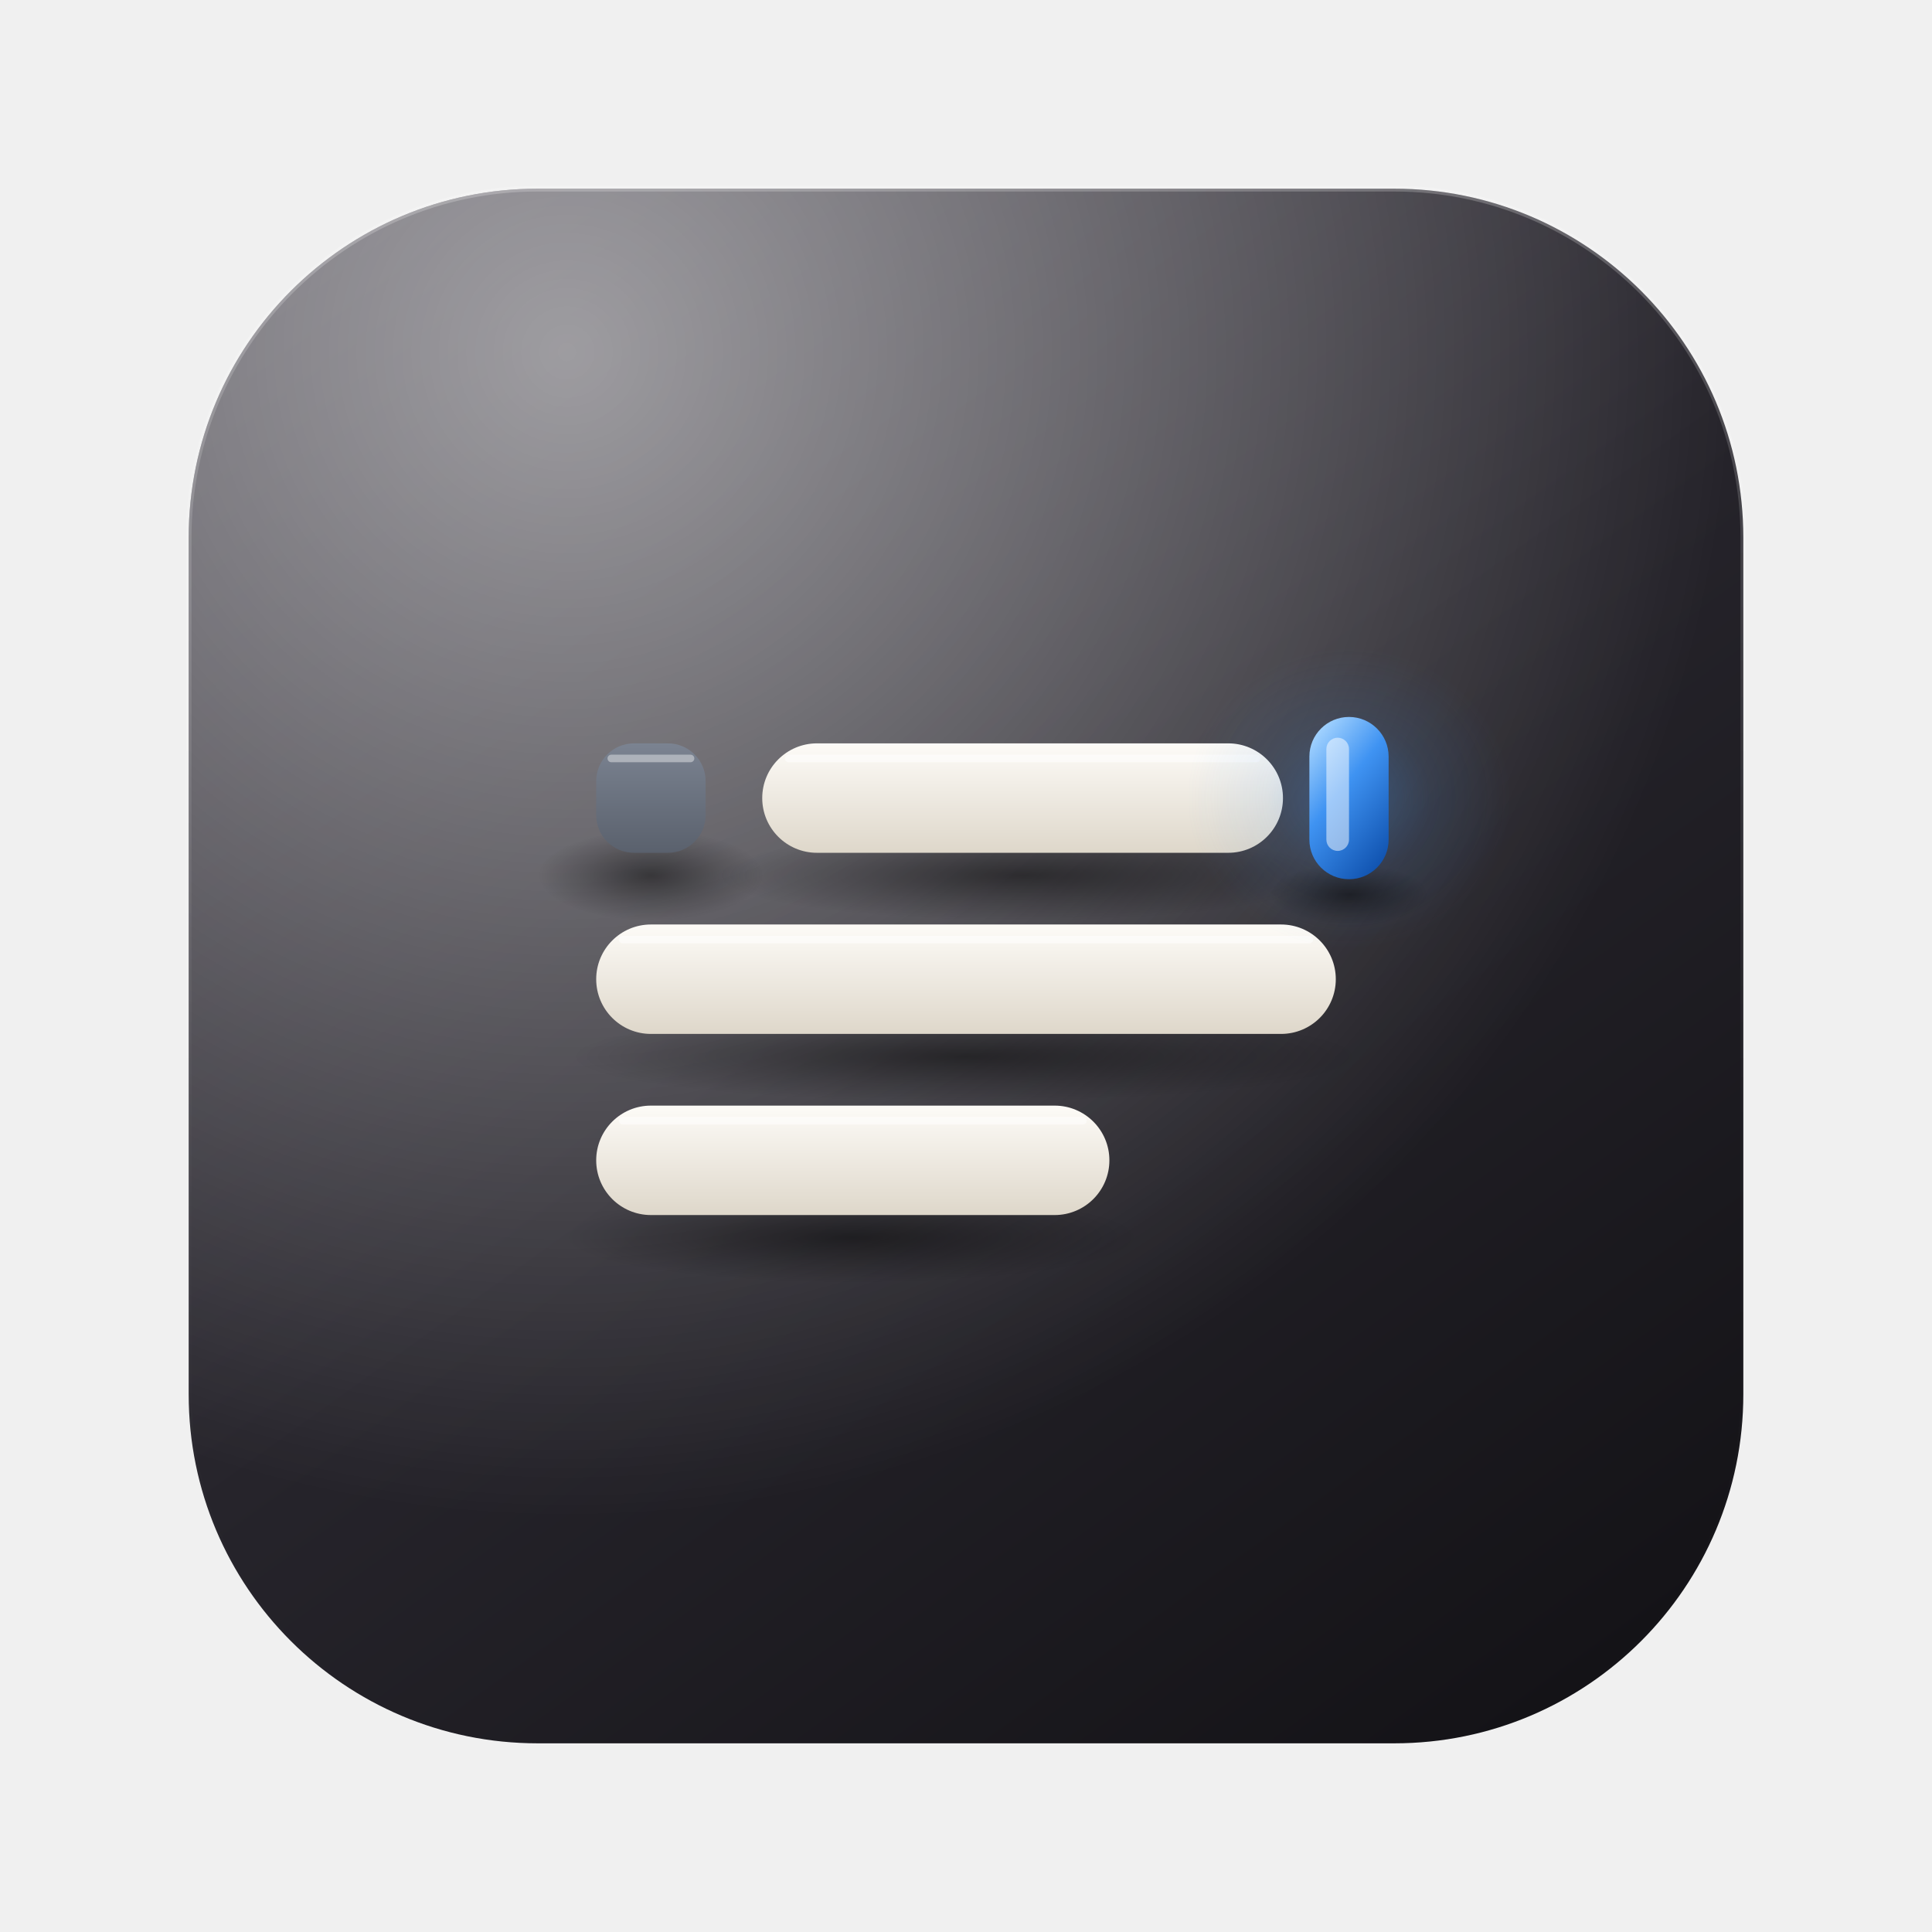
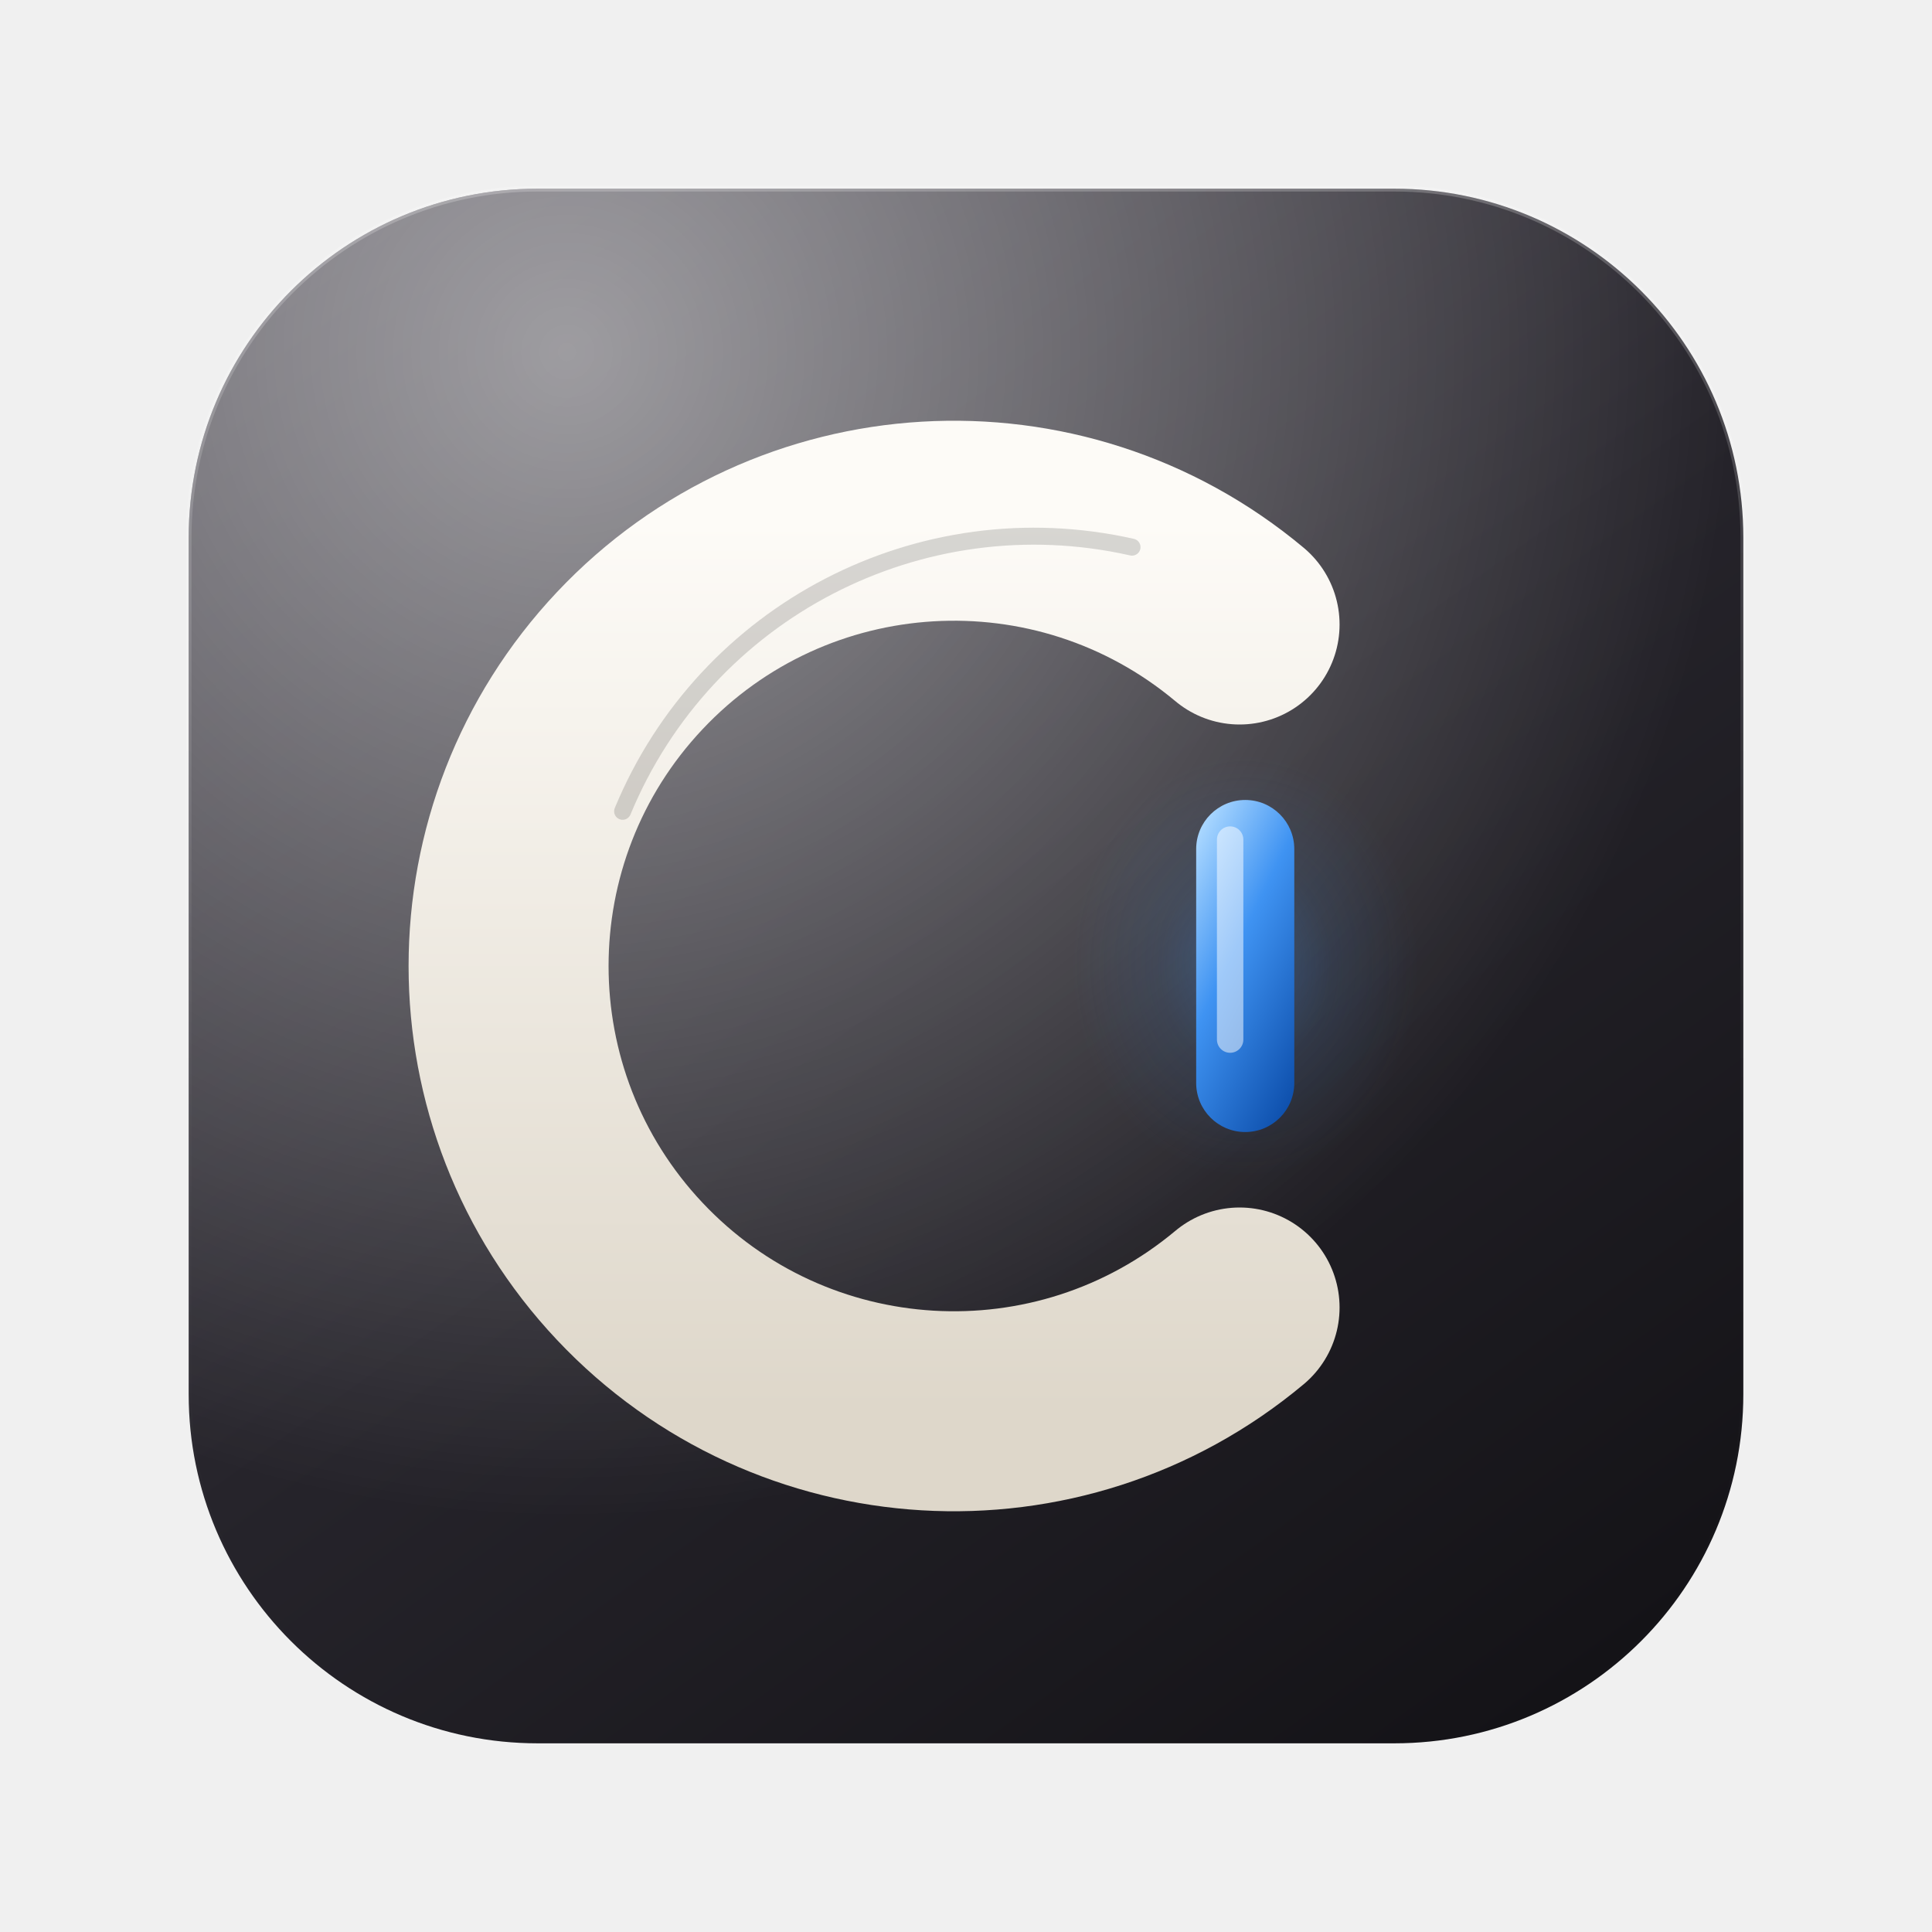
<svg xmlns="http://www.w3.org/2000/svg" viewBox="0 0 1024 1024" width="1024" height="1024" role="img" aria-label="cursive">
  <defs>
    <linearGradient id="aid-tile" x1=".14" y1="0" x2=".86" y2="1">
      <stop offset="0" stop-color="#434049" />
      <stop offset=".5" stop-color="#26242b" />
      <stop offset="1" stop-color="#141317" />
    </linearGradient>
    <radialGradient id="aid-sheen" cx=".24" cy=".1" r=".76">
      <stop offset="0" stop-color="#fff" stop-opacity=".5" />
      <stop offset="1" stop-color="#fff" stop-opacity="0" />
    </radialGradient>
    <linearGradient id="aid-edge" x1="0" y1="0" x2="0" y2="1">
      <stop offset="0" stop-color="#fff" stop-opacity=".22" />
      <stop offset=".6" stop-color="#fff" stop-opacity=".02" />
      <stop offset="1" stop-color="#fff" stop-opacity="0" />
    </linearGradient>
    <linearGradient id="aid-ink" x1="0" y1="0" x2="0" y2="1">
      <stop offset="0" stop-color="#fdfbf7" />
      <stop offset="1" stop-color="#ded7ca" />
    </linearGradient>
-     <linearGradient id="aid-mk" x1="0" y1="0" x2="0" y2="1">
-       <stop offset="0" stop-color="#7b8391" />
-       <stop offset="1" stop-color="#5a616d" />
-     </linearGradient>
    <linearGradient id="aid-car" x1=".2" y1="0" x2=".8" y2="1">
      <stop offset="0" stop-color="#a8d6ff" />
      <stop offset=".42" stop-color="#3f93f2" />
      <stop offset="1" stop-color="#0f51ae" />
    </linearGradient>
    <radialGradient id="aid-halo" cx=".5" cy=".5" r=".5">
      <stop offset="0" stop-color="#3d90f0" stop-opacity=".34" />
      <stop offset=".5" stop-color="#3d90f0" stop-opacity=".1" />
      <stop offset="1" stop-color="#3d90f0" stop-opacity="0" />
    </radialGradient>
-     <radialGradient id="aid-cast" cx=".5" cy=".5" r=".5">
-       <stop offset="0" stop-color="#000" stop-opacity=".46" />
-       <stop offset=".62" stop-color="#000" stop-opacity=".16" />
-       <stop offset="1" stop-color="#000" stop-opacity="0" />
-     </radialGradient>
  </defs>
  <rect x="100" y="100" width="824" height="824" rx="185" fill="url(#aid-tile)" />
  <rect x="100" y="100" width="824" height="824" rx="185" fill="url(#aid-sheen)" />
-   <ellipse cx="345" cy="464" rx="60" ry="24" fill="url(#aid-cast)" />
-   <ellipse cx="542" cy="464" rx="162" ry="24" fill="url(#aid-cast)" />
-   <ellipse cx="512" cy="560" rx="210" ry="24" fill="url(#aid-cast)" />
-   <ellipse cx="452" cy="656" rx="152" ry="24" fill="url(#aid-cast)" />
-   <rect x="316" y="394" width="58" height="58" rx="20" fill="url(#aid-mk)" />
-   <rect x="322" y="400" width="46" height="4" rx="2" fill="#fff" opacity=".4" />
-   <rect x="404" y="394" width="276" height="58" rx="29" fill="url(#aid-ink)" />
-   <rect x="416" y="400" width="252" height="4" rx="2" fill="#fff" opacity=".5" />
-   <rect x="316" y="490" width="392" height="58" rx="29" fill="url(#aid-ink)" />
-   <rect x="328" y="496" width="368" height="4" rx="2" fill="#fff" opacity=".5" />
-   <rect x="316" y="586" width="272" height="58" rx="29" fill="url(#aid-ink)" />
-   <rect x="328" y="592" width="248" height="4" rx="2" fill="#fff" opacity=".5" />
-   <ellipse cx="715" cy="423" rx="86" ry="80" fill="url(#aid-halo)" />
-   <ellipse cx="715" cy="474" rx="42" ry="16" fill="url(#aid-cast)" />
-   <rect x="694" y="380" width="42" height="86" rx="21" fill="url(#aid-car)" />
-   <rect x="703" y="391" width="12" height="60" rx="6" fill="#fff" opacity=".5" />
+   <path d="M 657 331 A 236 236 0 1 0 657 693" fill="none" stroke="url(#aid-ink)" stroke-width="106" stroke-linecap="round" />
+   <path d="M 600 290 A 236 236 0 0 0 330 430" fill="none" stroke="#100f12" stroke-opacity=".16" stroke-width="9" stroke-linecap="round" />
+   <ellipse cx="660" cy="512" rx="92" ry="112" fill="url(#aid-halo)" />
+   <rect x="634" y="424" width="52" height="176" rx="26" fill="url(#aid-car)" />
+   <rect x="645" y="438" width="14" height="120" rx="7" fill="#fff" opacity=".5" />
  <rect x="100" y="100" width="824" height="824" rx="185" fill="none" stroke="url(#aid-edge)" stroke-width="3" />
</svg>
